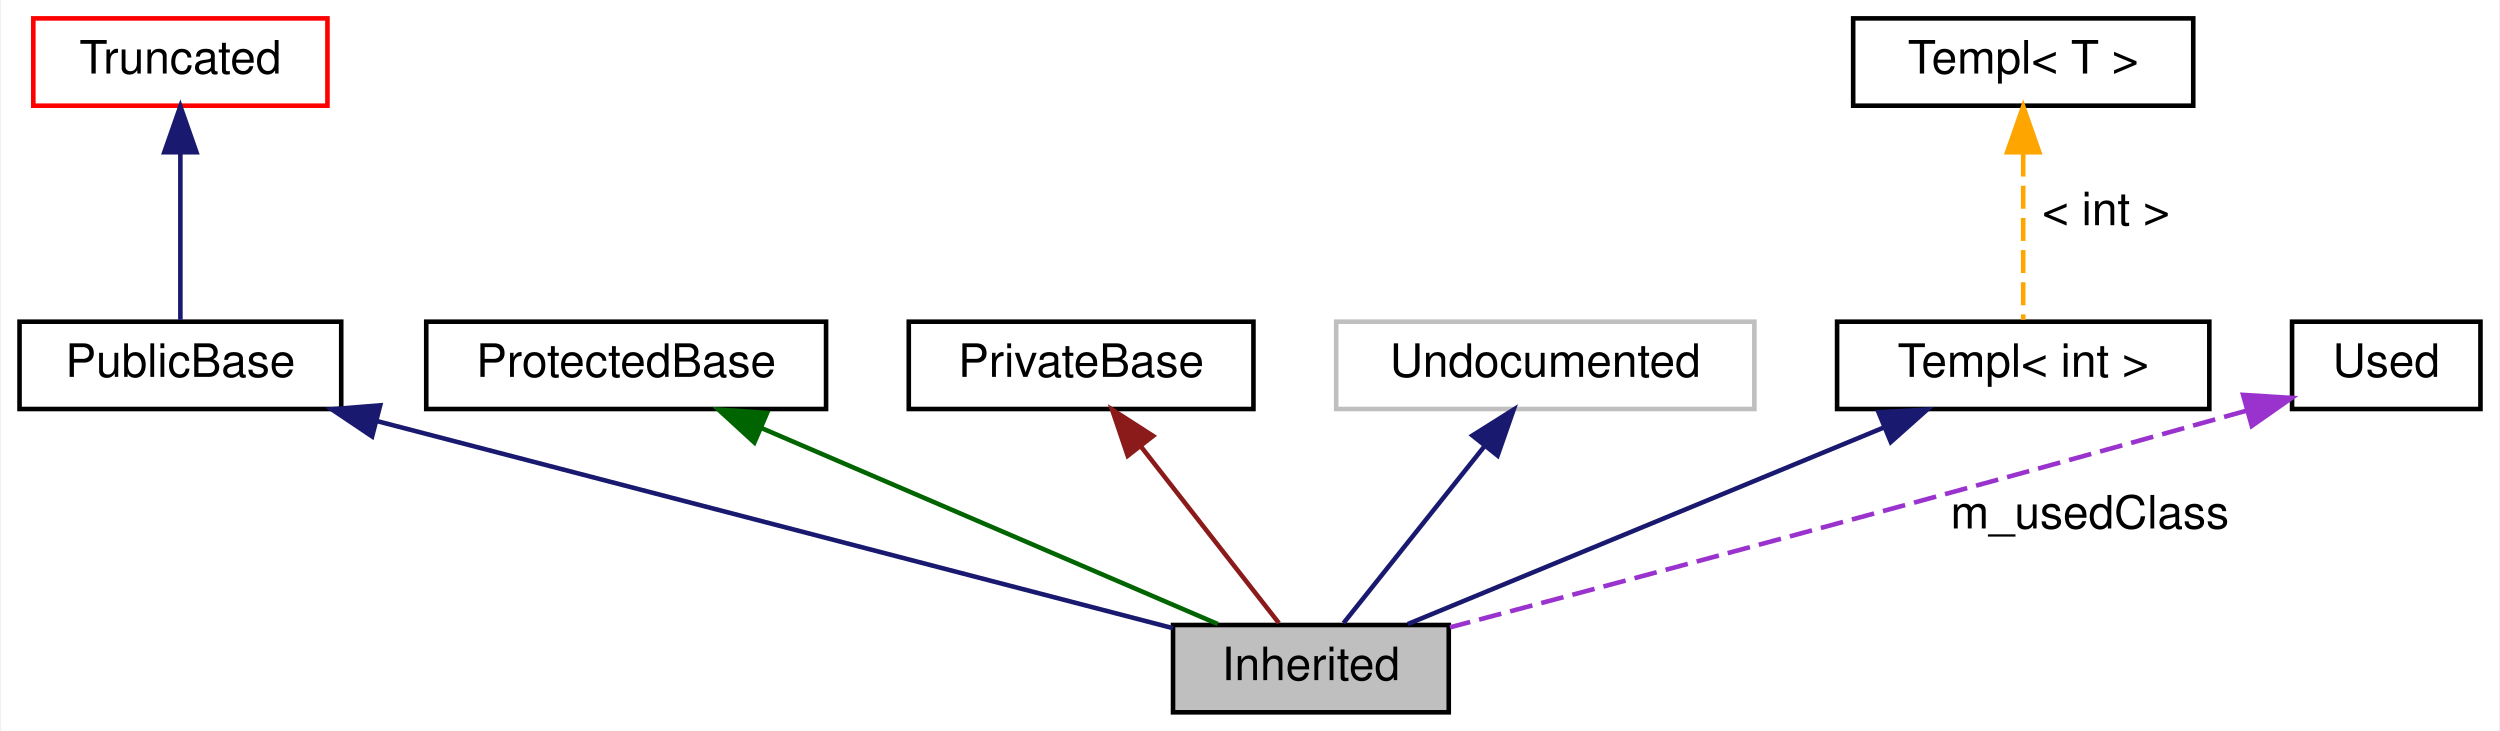
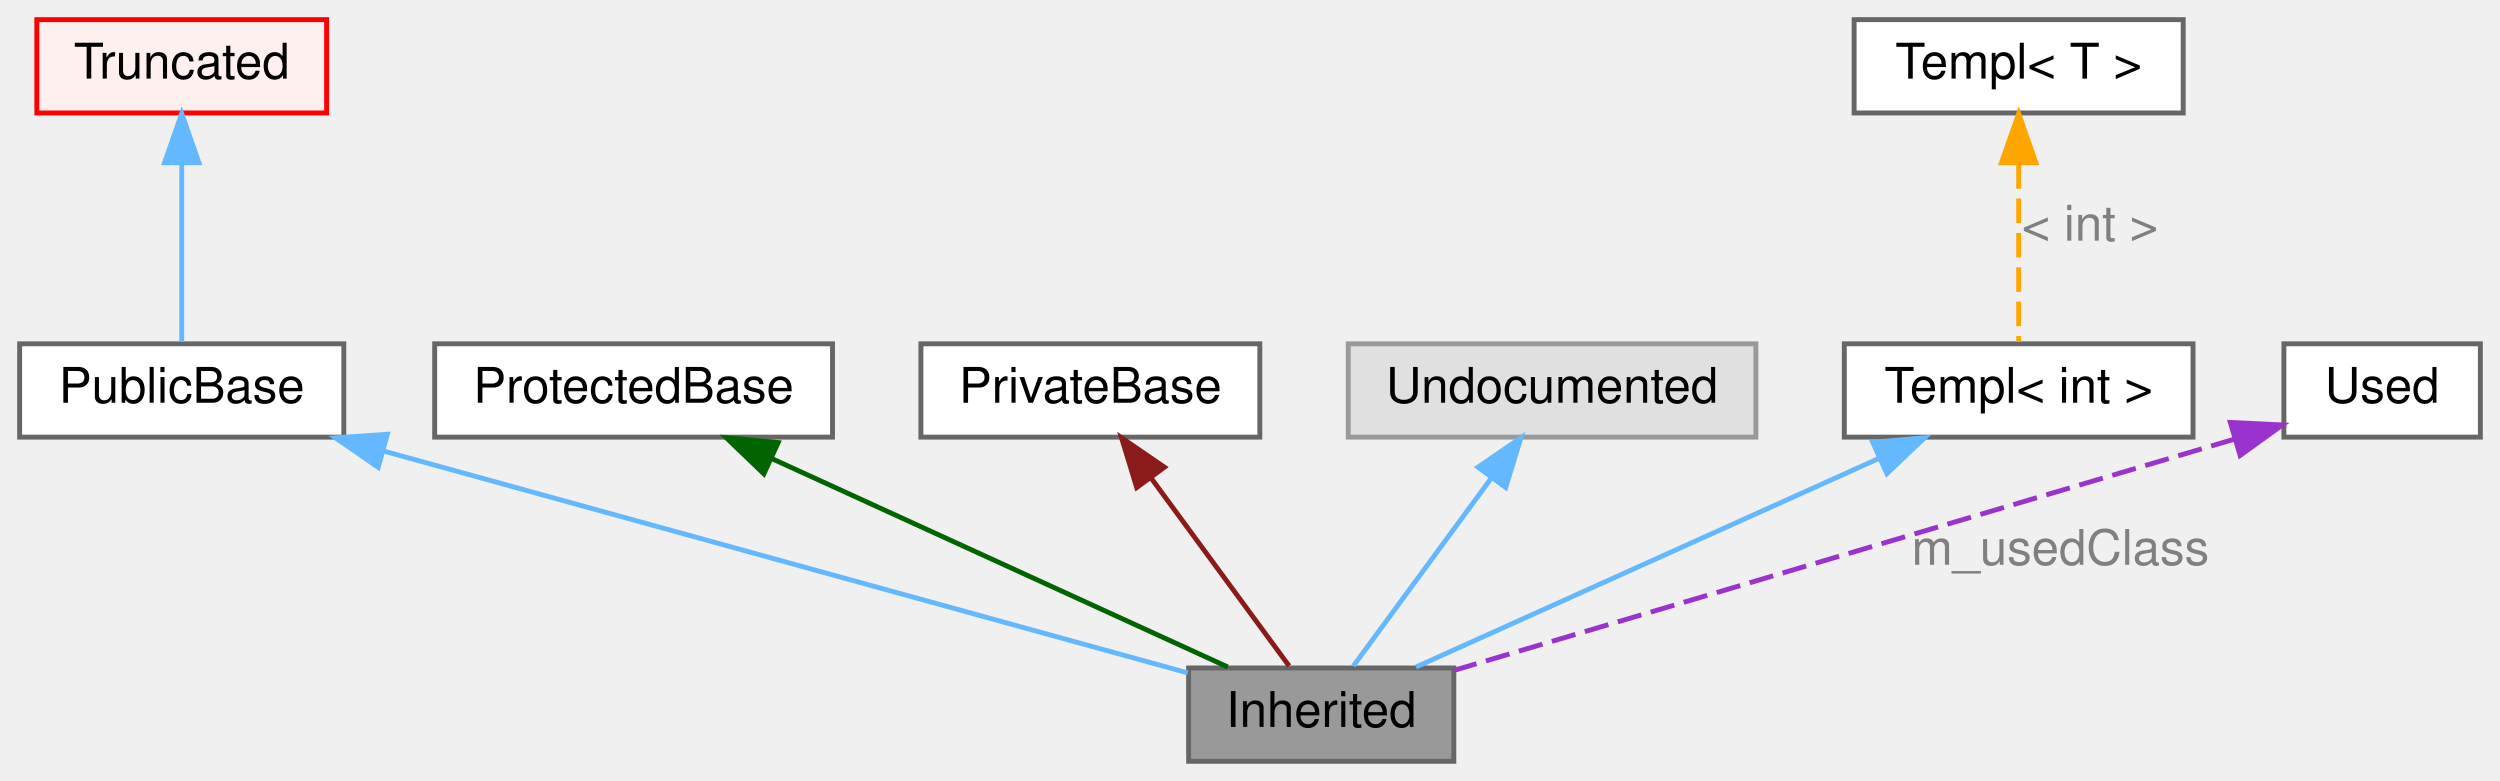
- <svg xmlns="http://www.w3.org/2000/svg" width="544pt" height="159pt" viewBox="0.00 0.00 543.50 159.00">
+ <svg xmlns="http://www.w3.org/2000/svg" xmlns:xlink="http://www.w3.org/1999/xlink" width="509pt" height="159pt" viewBox="0.00 0.00 509.00 159.00">
  <g id="graph0" class="graph" transform="scale(1 1) rotate(0) translate(4 155)">
-     <polygon fill="white" stroke="transparent" points="-4,4 -4,-155 539.5,-155 539.5,4 -4,4" />
-     <g id="node1" class="node">
-       <polygon fill="#bfbfbf" stroke="black" points="311,-19 251,-19 251,0 311,0 311,-19" />
-       <text text-anchor="middle" x="281" y="-7" font-family="Helvetica,sans-Serif" font-size="10.00">Inherited</text>
+     <g id="Node000009" class="node">
+       <g id="a_Node000009">
+         <a xlink:title=" ">
+           <polygon fill="#999999" stroke="#666666" points="292,-19 238,-19 238,0 292,0 292,-19" />
+           <text text-anchor="middle" x="265" y="-7" font-family="Helvetica,sans-Serif" font-size="10.00">Inherited</text>
+         </a>
+       </g>
    </g>
-     <g id="node2" class="node">
-       <polygon fill="none" stroke="black" points="70,-85 0,-85 0,-66 70,-66 70,-85" />
-       <text text-anchor="middle" x="35" y="-73" font-family="Helvetica,sans-Serif" font-size="10.00">PublicBase</text>
+     <g id="Node000010" class="node">
+       <g id="a_Node000010">
+         <a xlink:title=" ">
+           <polygon fill="white" stroke="#666666" points="66,-85 0,-85 0,-66 66,-66 66,-85" />
+           <text text-anchor="middle" x="33" y="-73" font-family="Helvetica,sans-Serif" font-size="10.00">PublicBase</text>
+         </a>
+       </g>
    </g>
    <g id="edge1" class="edge">
-       <path fill="none" stroke="midnightblue" d="M77.7,-63.39C127.22,-50.51 207.6,-29.59 250.97,-18.31" />
-       <polygon fill="midnightblue" stroke="midnightblue" points="76.72,-60.03 67.92,-65.94 78.48,-66.8 76.72,-60.03" />
+       <g id="a_edge1">
+         <a xlink:title=" ">
+           <path fill="none" stroke="#63b8ff" d="M74.19,-63.14C121.4,-50.11 197.45,-29.13 237.81,-18" />
+           <polygon fill="#63b8ff" stroke="#63b8ff" points="73,-59.84 64.29,-65.87 74.86,-66.58 73,-59.84" />
+         </a>
+       </g>
    </g>
-     <g id="node3" class="node">
-       <polygon fill="none" stroke="red" points="67,-151 3,-151 3,-132 67,-132 67,-151" />
-       <text text-anchor="middle" x="35" y="-139" font-family="Helvetica,sans-Serif" font-size="10.00">Truncated</text>
+     <g id="Node000011" class="node">
+       <g id="a_Node000011">
+         <a xlink:title=" ">
+           <polygon fill="#fff0f0" stroke="red" points="62.5,-151 3.5,-151 3.5,-132 62.5,-132 62.5,-151" />
+           <text text-anchor="middle" x="33" y="-139" font-family="Helvetica,sans-Serif" font-size="10.00">Truncated</text>
+         </a>
+       </g>
    </g>
    <g id="edge2" class="edge">
-       <path fill="none" stroke="midnightblue" d="M35,-121.58C35,-109.63 35,-94.72 35,-85.41" />
-       <polygon fill="midnightblue" stroke="midnightblue" points="31.5,-121.87 35,-131.87 38.5,-121.87 31.5,-121.87" />
+       <g id="a_edge2">
+         <a xlink:title=" ">
+           <path fill="none" stroke="#63b8ff" d="M33,-121.58C33,-109.63 33,-94.72 33,-85.41" />
+           <polygon fill="#63b8ff" stroke="#63b8ff" points="29.5,-121.87 33,-131.87 36.5,-121.87 29.5,-121.87" />
+         </a>
+       </g>
    </g>
    <g id="node4" class="node">
-       <polygon fill="none" stroke="black" points="175.5,-85 88.5,-85 88.5,-66 175.5,-66 175.5,-85" />
-       <text text-anchor="middle" x="132" y="-73" font-family="Helvetica,sans-Serif" font-size="10.00">ProtectedBase</text>
+       <g id="a_node4">
+         <a xlink:title=" ">
+           <polygon fill="white" stroke="#666666" points="165.5,-85 84.5,-85 84.5,-66 165.5,-66 165.5,-85" />
+           <text text-anchor="middle" x="125" y="-73" font-family="Helvetica,sans-Serif" font-size="10.00">ProtectedBase</text>
+         </a>
+       </g>
    </g>
    <g id="edge3" class="edge">
-       <path fill="none" stroke="darkgreen" d="M161.43,-61.86C190.79,-49.25 235.12,-30.21 260.75,-19.2" />
-       <polygon fill="darkgreen" stroke="darkgreen" points="159.9,-58.71 152.09,-65.87 162.66,-65.14 159.9,-58.71" />
+       <g id="a_edge3">
+         <a xlink:title=" ">
+           <path fill="none" stroke="darkgreen" d="M153.01,-61.69C180.6,-49.08 222,-30.16 245.97,-19.2" />
+           <polygon fill="darkgreen" stroke="darkgreen" points="151.52,-58.53 143.88,-65.87 154.43,-64.89 151.52,-58.53" />
+         </a>
+       </g>
    </g>
    <g id="node5" class="node">
-       <polygon fill="none" stroke="black" points="268.5,-85 193.5,-85 193.5,-66 268.5,-66 268.5,-85" />
-       <text text-anchor="middle" x="231" y="-73" font-family="Helvetica,sans-Serif" font-size="10.00">PrivateBase</text>
+       <g id="a_node5">
+         <a xlink:title=" ">
+           <polygon fill="white" stroke="#666666" points="252.5,-85 183.5,-85 183.5,-66 252.5,-66 252.5,-85" />
+           <text text-anchor="middle" x="218" y="-73" font-family="Helvetica,sans-Serif" font-size="10.00">PrivateBase</text>
+         </a>
+       </g>
    </g>
    <g id="edge4" class="edge">
-       <path fill="none" stroke="#8b1a1a" d="M244.07,-57.77C253.66,-45.49 266.31,-29.3 274.04,-19.41" />
-       <polygon fill="#8b1a1a" stroke="#8b1a1a" points="241.14,-55.83 237.74,-65.87 246.66,-60.14 241.14,-55.83" />
+       <g id="a_edge4">
+         <a xlink:title=" ">
+           <path fill="none" stroke="#8b1a1a" d="M230.29,-57.77C239.3,-45.49 251.2,-29.3 258.46,-19.41" />
+           <polygon fill="#8b1a1a" stroke="#8b1a1a" points="227.44,-55.74 224.34,-65.87 233.08,-59.88 227.44,-55.74" />
+         </a>
+       </g>
    </g>
-     <g id="node6" class="node">
-       <polygon fill="none" stroke="#bfbfbf" points="377.5,-85 286.5,-85 286.5,-66 377.5,-66 377.5,-85" />
-       <text text-anchor="middle" x="332" y="-73" font-family="Helvetica,sans-Serif" font-size="10.00">Undocumented</text>
+     <g id="Node000015" class="node">
+       <g id="a_Node000015">
+         <a xlink:title=" ">
+           <polygon fill="#e0e0e0" stroke="#999999" points="353.5,-85 270.5,-85 270.5,-66 353.5,-66 353.5,-85" />
+           <text text-anchor="middle" x="312" y="-73" font-family="Helvetica,sans-Serif" font-size="10.00">Undocumented</text>
+         </a>
+       </g>
    </g>
    <g id="edge5" class="edge">
-       <path fill="none" stroke="midnightblue" d="M318.67,-57.77C308.88,-45.49 295.98,-29.3 288.1,-19.41" />
-       <polygon fill="midnightblue" stroke="midnightblue" points="316.15,-60.23 325.12,-65.87 321.63,-55.87 316.15,-60.23" />
+       <g id="a_edge5">
+         <a xlink:title=" ">
+           <path fill="none" stroke="#63b8ff" d="M299.71,-57.77C290.7,-45.49 278.8,-29.3 271.54,-19.41" />
+           <polygon fill="#63b8ff" stroke="#63b8ff" points="296.92,-59.88 305.66,-65.87 302.56,-55.74 296.92,-59.88" />
+         </a>
+       </g>
    </g>
    <g id="node7" class="node">
-       <polygon fill="none" stroke="black" points="476.5,-85 395.5,-85 395.5,-66 476.5,-66 476.5,-85" />
-       <text text-anchor="middle" x="436" y="-73" font-family="Helvetica,sans-Serif" font-size="10.00">Templ&lt; int &gt;</text>
+       <g id="a_node7">
+         <a xlink:title=" ">
+           <polygon fill="white" stroke="#666666" points="442.5,-85 371.5,-85 371.5,-66 442.5,-66 442.5,-85" />
+           <text text-anchor="middle" x="407" y="-73" font-family="Helvetica,sans-Serif" font-size="10.00">Templ&lt; int &gt;</text>
+         </a>
+       </g>
    </g>
    <g id="edge6" class="edge">
-       <path fill="none" stroke="midnightblue" d="M405.78,-62.02C375.24,-49.41 328.84,-30.25 302.07,-19.2" />
-       <polygon fill="midnightblue" stroke="midnightblue" points="404.52,-65.29 415.1,-65.87 407.19,-58.82 404.52,-65.29" />
+       <g id="a_edge6">
+         <a xlink:title=" ">
+           <path fill="none" stroke="#63b8ff" d="M378.59,-61.69C350.6,-49.08 308.62,-30.16 284.3,-19.2" />
+           <polygon fill="#63b8ff" stroke="#63b8ff" points="377.29,-64.95 387.85,-65.87 380.17,-58.57 377.29,-64.95" />
+         </a>
+       </g>
    </g>
    <g id="node8" class="node">
-       <polygon fill="none" stroke="black" points="473,-151 399,-151 399,-132 473,-132 473,-151" />
-       <text text-anchor="middle" x="436" y="-139" font-family="Helvetica,sans-Serif" font-size="10.00">Templ&lt; T &gt;</text>
+       <g id="a_node8">
+         <a xlink:title=" ">
+           <polygon fill="white" stroke="#666666" points="440.5,-151 373.5,-151 373.5,-132 440.5,-132 440.5,-151" />
+           <text text-anchor="middle" x="407" y="-139" font-family="Helvetica,sans-Serif" font-size="10.00">Templ&lt; T &gt;</text>
+         </a>
+       </g>
    </g>
    <g id="edge7" class="edge">
-       <path fill="none" stroke="orange" stroke-dasharray="5,2" d="M436,-121.58C436,-109.63 436,-94.72 436,-85.41" />
-       <polygon fill="orange" stroke="orange" points="432.5,-121.87 436,-131.87 439.5,-121.87 432.5,-121.87" />
-       <text text-anchor="middle" x="454" y="-106" font-family="Helvetica,sans-Serif" font-size="10.00">&lt; int &gt;</text>
+       <g id="a_edge7">
+         <a xlink:title=" ">
+           <path fill="none" stroke="orange" stroke-dasharray="5,2" d="M407,-121.58C407,-109.63 407,-94.72 407,-85.41" />
+           <polygon fill="orange" stroke="orange" points="403.5,-121.87 407,-131.87 410.5,-121.87 403.5,-121.87" />
+         </a>
+       </g>
+       <text text-anchor="middle" x="421.5" y="-106" font-family="Helvetica,sans-Serif" font-size="10.00" fill="grey">&lt; int &gt;</text>
    </g>
    <g id="node9" class="node">
-       <polygon fill="none" stroke="black" points="535.5,-85 494.5,-85 494.5,-66 535.5,-66 535.5,-85" />
-       <text text-anchor="middle" x="515" y="-73" font-family="Helvetica,sans-Serif" font-size="10.00">Used</text>
+       <g id="a_node9">
+         <a xlink:title=" ">
+           <polygon fill="white" stroke="#666666" points="501,-85 461,-85 461,-66 501,-66 501,-85" />
+           <text text-anchor="middle" x="481" y="-73" font-family="Helvetica,sans-Serif" font-size="10.00">Used</text>
+         </a>
+       </g>
    </g>
    <g id="edge8" class="edge">
-       <path fill="none" stroke="#9a32cd" stroke-dasharray="5,2" d="M484.52,-65.62C417.32,-46.74 349.44,-28.6 311.27,-18.49" />
-       <polygon fill="#9a32cd" stroke="#9a32cd" points="483.85,-69.07 494.42,-68.41 485.74,-62.33 483.85,-69.07" />
-       <text text-anchor="middle" x="450.5" y="-40" font-family="Helvetica,sans-Serif" font-size="10.00">m_usedClass</text>
+       <g id="a_edge8">
+         <a xlink:title=" ">
+           <path fill="none" stroke="#9a32cd" stroke-dasharray="5,2" d="M450.98,-65.61C408.81,-53.11 332.67,-30.55 292.13,-18.54" />
+           <polygon fill="#9a32cd" stroke="#9a32cd" points="450.1,-68.99 460.68,-68.48 452.09,-62.28 450.1,-68.99" />
+         </a>
+       </g>
+       <text text-anchor="middle" x="415.5" y="-40" font-family="Helvetica,sans-Serif" font-size="10.00" fill="grey">m_usedClass</text>
    </g>
  </g>
</svg>
